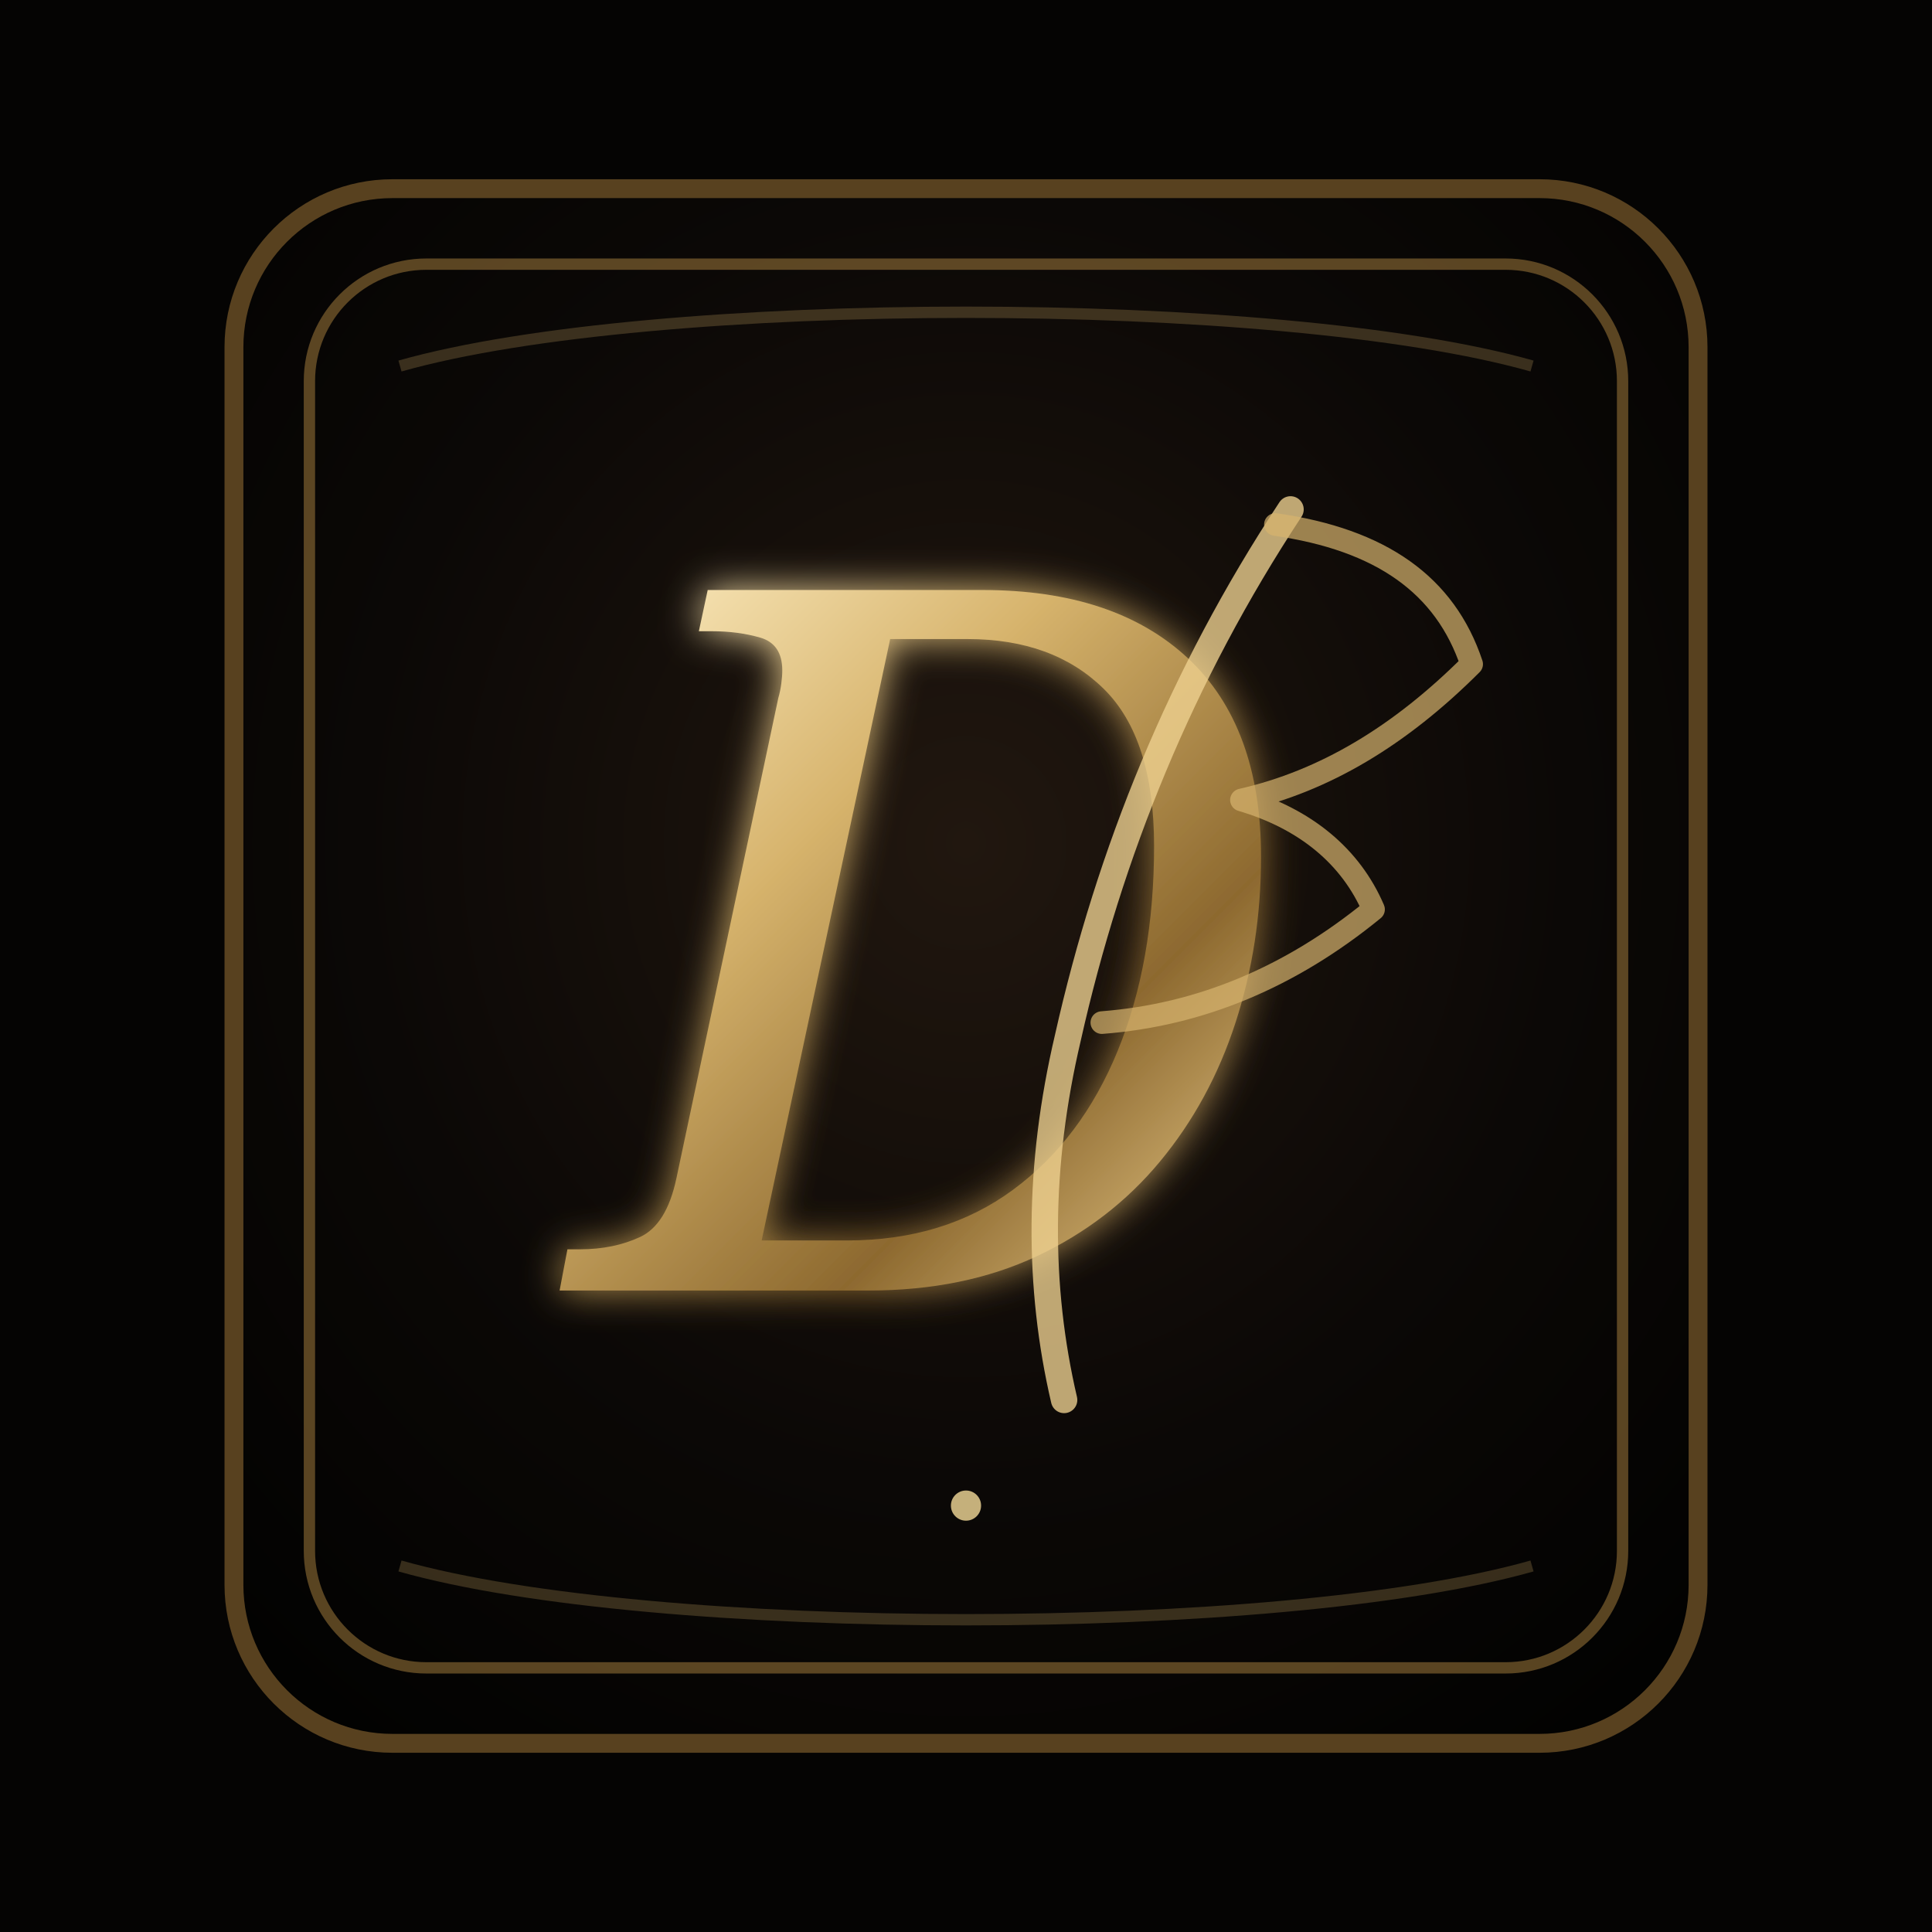
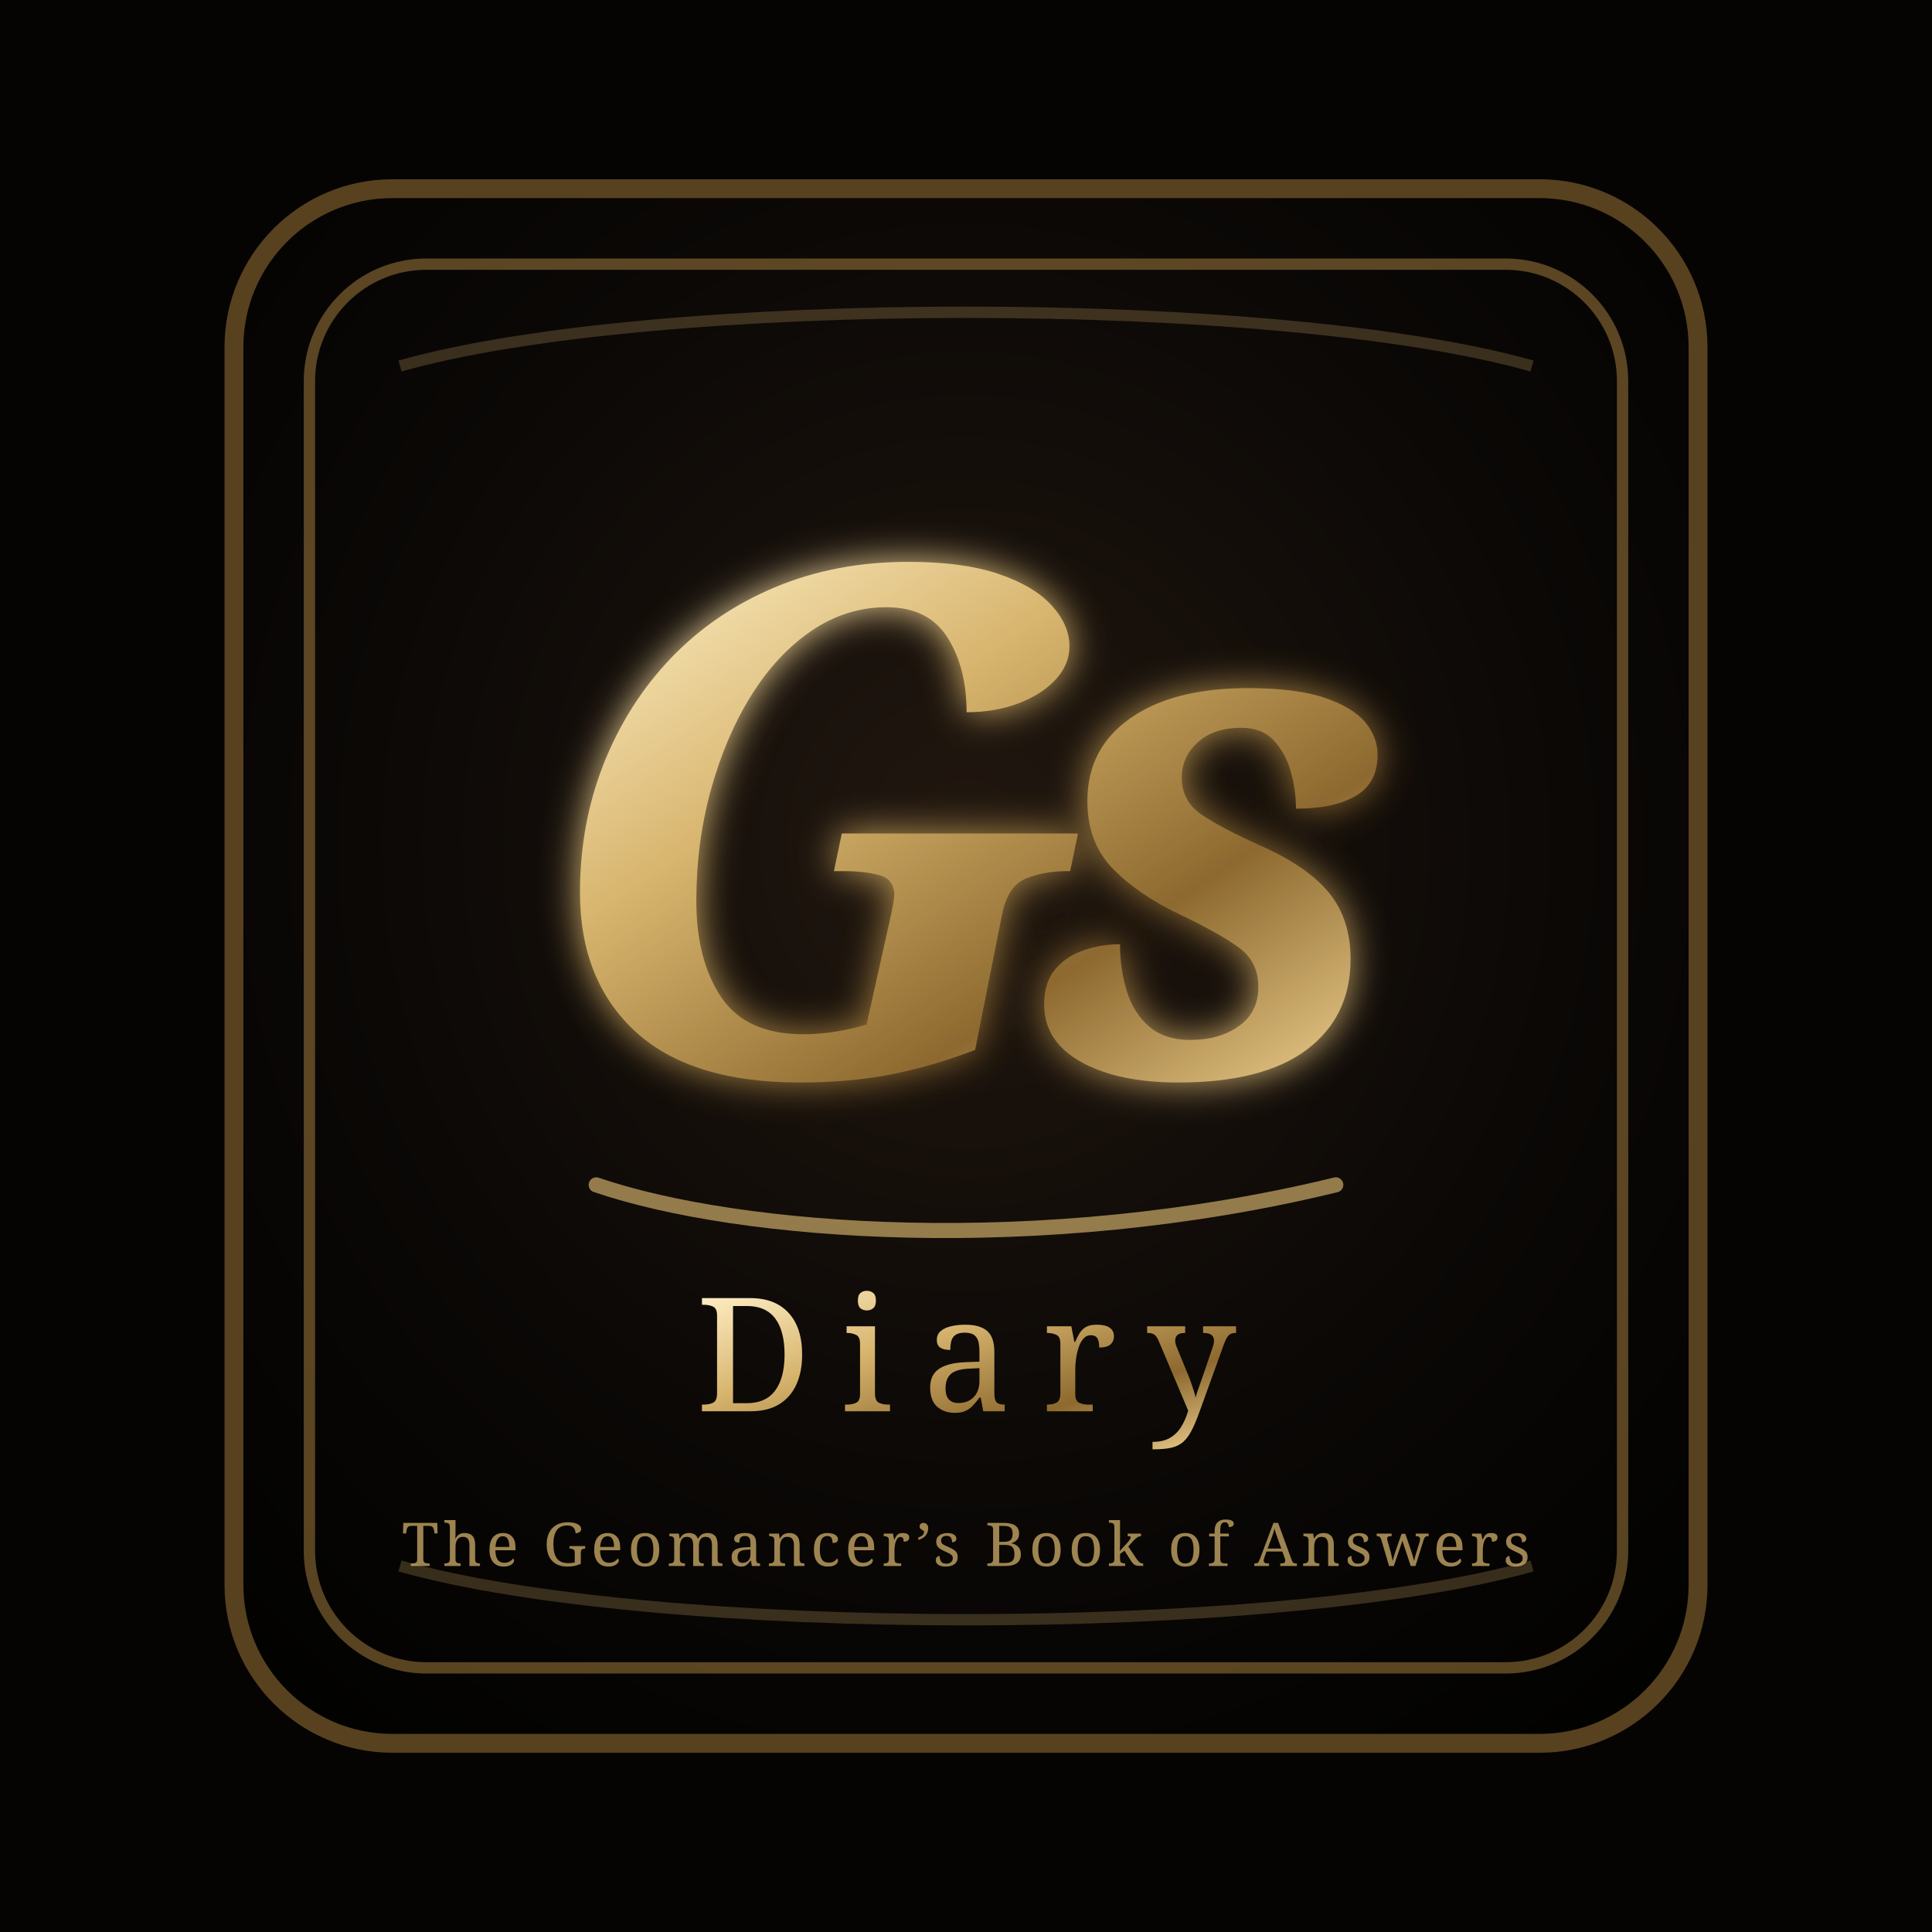
<svg xmlns="http://www.w3.org/2000/svg" viewBox="0 0 512 512" role="img" aria-labelledby="title description">
  <defs>
    <radialGradient id="cover" cx="50%" cy="42%" r="72%">
      <stop offset="0" stop-color="#21170f" />
      <stop offset="0.58" stop-color="#0b0806" />
      <stop offset="1" stop-color="#020201" />
    </radialGradient>
    <linearGradient id="gold" x1="0" y1="0" x2="1" y2="1">
      <stop offset="0" stop-color="#fff0c7" />
      <stop offset="0.35" stop-color="#d7b46d" />
      <stop offset="0.7" stop-color="#8d692f" />
      <stop offset="1" stop-color="#f0d291" />
    </linearGradient>
    <filter id="glow" x="-30%" y="-30%" width="160%" height="160%">
      <feGaussianBlur stdDeviation="5" result="blur" />
      <feMerge>
        <feMergeNode in="blur" />
        <feMergeNode in="SourceGraphic" />
      </feMerge>
    </filter>
  </defs>
  <rect width="512" height="512" fill="#050403" />
  <rect x="62" y="50" width="388" height="412" rx="42" fill="url(#cover)" stroke="#58411f" stroke-width="5" />
  <rect x="82" y="70" width="348" height="372" rx="31" fill="none" stroke="#b58a44" stroke-opacity="0.48" stroke-width="3" />
  <path d="M106 97C173 78 339 78 406 97M106 415C173 434 339 434 406 415" fill="none" stroke="#d6b269" stroke-opacity="0.24" stroke-width="3" />
-   <text x="248" y="342" text-anchor="middle" font-family="Georgia, serif" font-size="260" font-style="italic" fill="url(#gold)" filter="url(#glow)">D</text>
-   <path d="M342 135c-29 44-48 91-59 140-8 34-8 66-1 96" fill="none" stroke="#f0d291" stroke-width="7" stroke-linecap="round" opacity="0.78" />
-   <path d="M338 139c28 4 45 16 52 37-19 19-39 31-61 36 17 5 29 15 35 29-22 18-46 28-72 30" fill="none" stroke="#d7b46d" stroke-width="6" stroke-linecap="round" stroke-linejoin="round" opacity="0.7" />
-   <circle cx="256" cy="399" r="4" fill="#f4d998" opacity="0.8" />
+   <text x="256" y="285" text-anchor="middle" font-family="Georgia, serif" font-size="188" font-weight="700" font-style="italic" letter-spacing="-18" fill="url(#gold)" filter="url(#glow)">Gs</text>
+   <path d="M158 314c38 13 118 19 196 0" fill="none" stroke="#d7b46d" stroke-width="4" stroke-linecap="round" opacity="0.66" />
+   <text x="256" y="374" text-anchor="middle" font-family="Georgia, serif" font-size="42" letter-spacing="8" fill="url(#gold)">Diary</text>
+   <text x="256" y="415" text-anchor="middle" font-family="Georgia, serif" font-size="16" letter-spacing="1.2" fill="#d7b46d" opacity="0.72">The Geomancer’s Book of Answers</text>
</svg>
